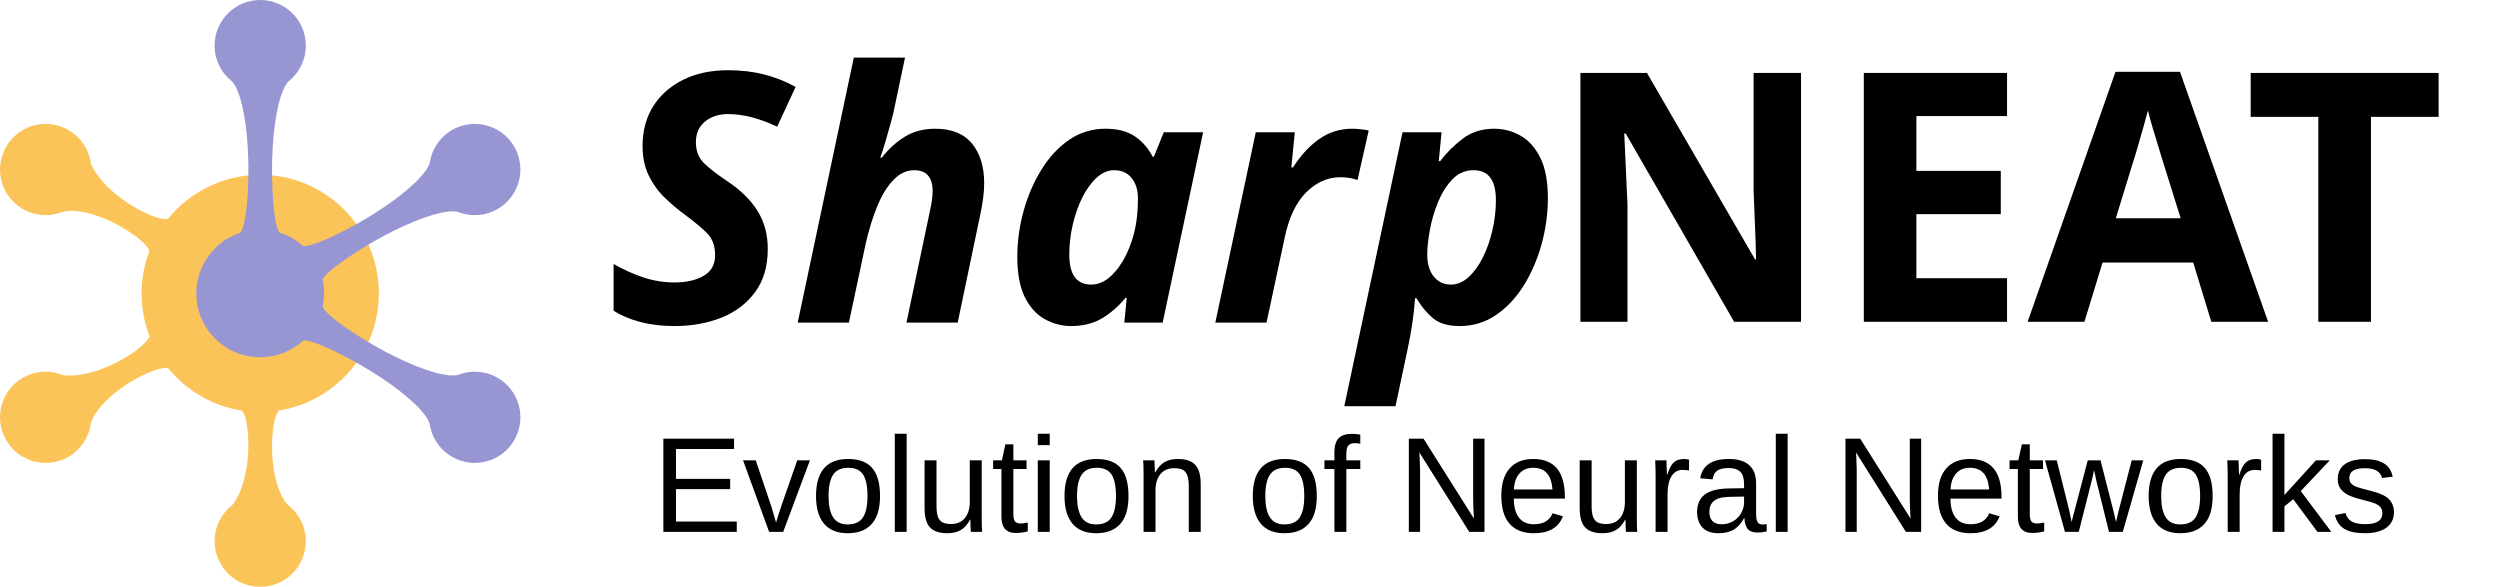
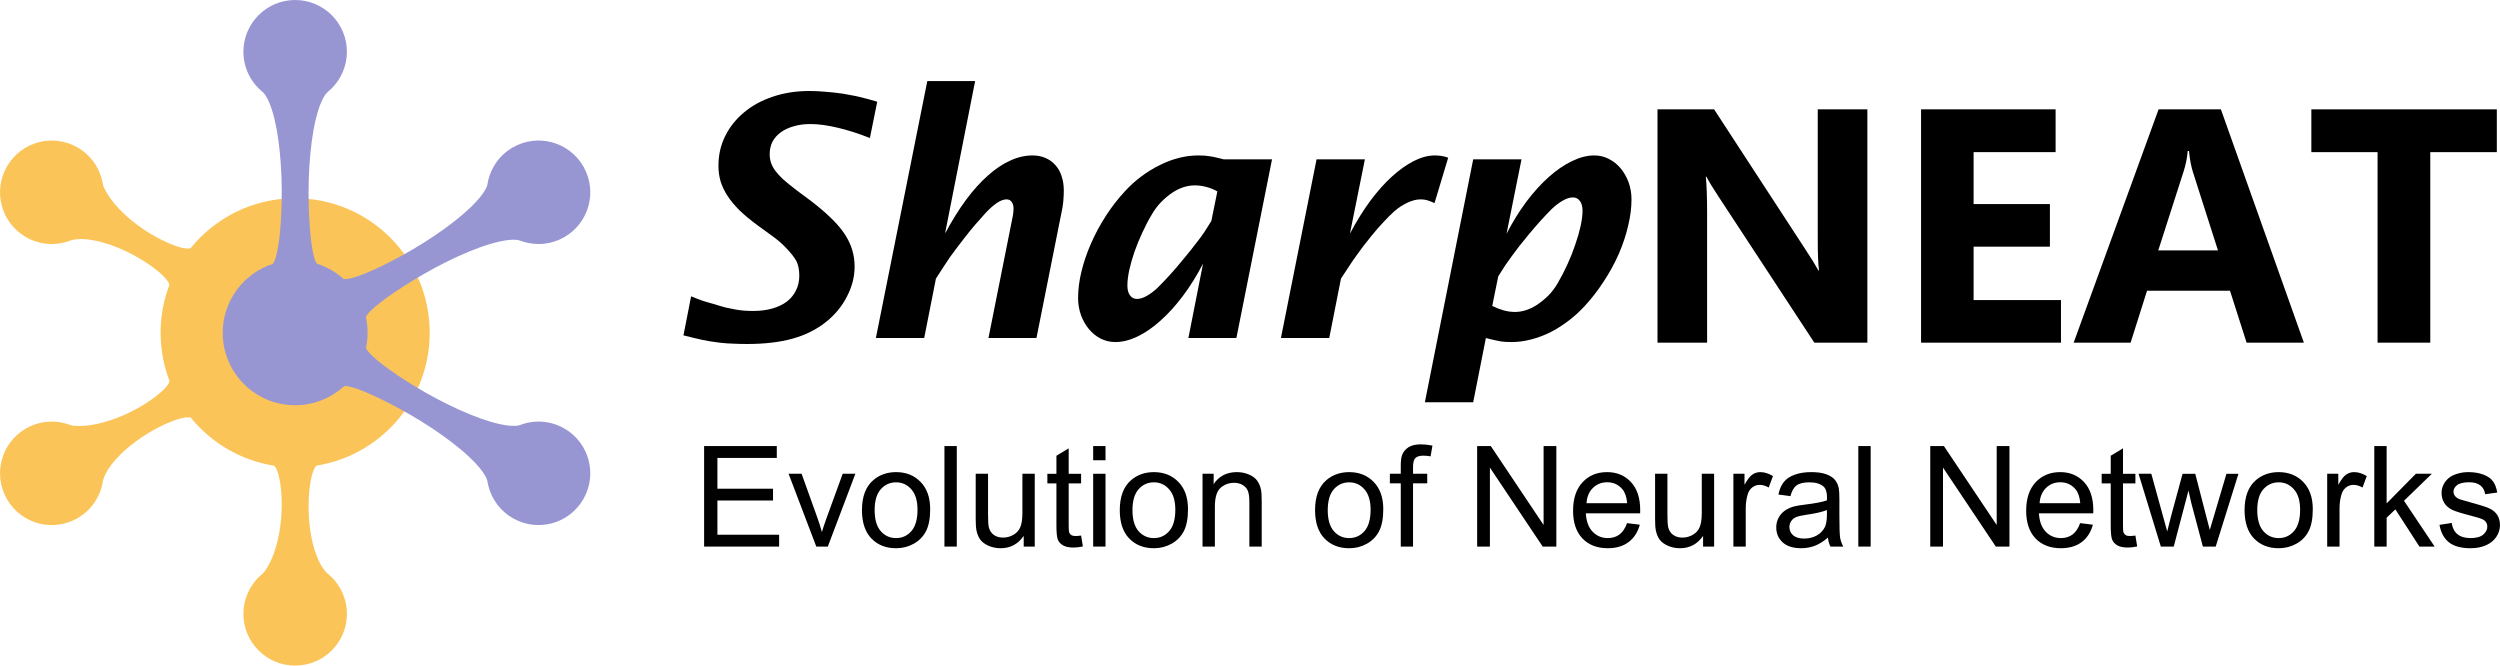
- <svg xmlns="http://www.w3.org/2000/svg" version="1.1" id="svg3461" viewBox="0 0 461.429 108.309" height="30.567mm" width="130.226mm">
-   <defs id="defs3463" />
-   <g transform="translate(-1.2122535e-6,-0.6197009)" id="layer1">
-     <g transform="matrix(0.6574445,0,0,0.6574445,-194.2893,-252.0209)" id="g3335">
-       <path d="m 368.571,433.344 c 9.196,0 17.523,3.728 23.55,9.755 6.026,6.026 9.754,14.352 9.754,23.55 0,8.321 -3.06,15.935 -8.119,21.779 -5.025,5.804 -12.023,9.854 -19.949,11.107 -1.01,1.127 -1.676,4.247 -1.866,8.074 -0.21,4.194 0.235,9.001 1.495,12.951 0.745,2.333 1.76,4.321 3.067,5.603 1.489,1.175 2.71,2.675 3.556,4.393 0.845,1.716 1.32,3.635 1.32,5.654 0,3.538 -1.434,6.74 -3.751,9.057 -2.319,2.319 -5.521,3.752 -9.057,3.752 -3.538,0 -6.74,-1.434 -9.057,-3.752 -2.319,-2.317 -3.752,-5.52 -3.752,-9.057 0,-1.748 0.361,-3.429 1.014,-4.974 0.674,-1.594 1.655,-3.021 2.87,-4.201 0.316,-0.309 0.554,-0.512 0.766,-0.695 0.24,-0.206 0.424,-0.364 0.704,-0.762 1.045,-1.482 1.874,-3.297 2.506,-5.276 1.366,-4.281 1.821,-9.287 1.555,-13.504 -0.229,-3.626 -0.871,-6.445 -1.798,-7.254 -4.109,-0.644 -7.97,-2.041 -11.439,-4.044 -3.53,-2.039 -6.653,-4.714 -9.219,-7.871 -1.476,-0.321 -4.524,0.665 -7.95,2.421 -3.716,1.905 -7.648,4.691 -10.448,7.77 -1.653,1.816 -2.871,3.688 -3.326,5.449 -0.275,1.88 -0.964,3.691 -2.03,5.285 -1.058,1.584 -2.481,2.951 -4.232,3.962 l -0.01,0.005 c -3.064,1.765 -6.549,2.125 -9.708,1.279 -3.165,-0.849 -6.006,-2.904 -7.774,-5.965 -0.031,-0.054 -0.059,-0.107 -0.086,-0.161 -1.694,-3.027 -2.031,-6.45 -1.198,-9.557 0.848,-3.164 2.903,-6.005 5.966,-7.772 1.537,-0.887 3.176,-1.421 4.822,-1.626 1.702,-0.212 3.424,-0.072 5.061,0.39 0.383,0.109 0.698,0.219 0.981,0.318 0.311,0.11 0.55,0.194 1.023,0.236 1.736,0.158 3.673,-0.022 5.678,-0.449 4.418,-0.938 9.015,-3.045 12.554,-5.389 3.051,-2.019 5.194,-3.996 5.445,-5.214 -0.702,-1.821 -1.248,-3.714 -1.622,-5.66 -0.395,-2.056 -0.601,-4.162 -0.601,-6.3 0,-2.14 0.206,-4.247 0.601,-6.304 0.37,-1.929 0.91,-3.804 1.602,-5.61 -0.474,-1.448 -2.877,-3.604 -6.135,-5.697 -3.555,-2.286 -7.973,-4.303 -12.034,-5.159 -2.346,-0.496 -4.523,-0.598 -6.243,-0.116 -1.764,0.701 -3.669,1.009 -5.57,0.882 -1.894,-0.124 -3.792,-0.675 -5.553,-1.691 l -0.007,-0.005 -0.002,0.005 c -3.062,-1.769 -5.118,-4.61 -5.966,-7.774 -0.846,-3.159 -0.485,-6.644 1.284,-9.707 1.772,-3.07 4.613,-5.129 7.774,-5.976 3.158,-0.845 6.644,-0.484 9.707,1.284 l 0.008,0.005 0.003,-0.005 c 1.529,0.884 2.806,2.034 3.808,3.357 1.04,1.376 1.784,2.942 2.202,4.594 0.095,0.374 0.158,0.705 0.213,1.002 0.06,0.314 0.104,0.554 0.311,0.998 0.753,1.629 1.913,3.254 3.323,4.803 3.031,3.333 7.132,6.229 10.902,8.099 3.269,1.621 6.042,2.474 7.202,2.066 3.067,-3.785 6.944,-6.884 11.364,-9.027 4.394,-2.132 9.318,-3.328 14.512,-3.328" style="fill:#fbc459;fill-opacity:1;fill-rule:nonzero;stroke:none" id="path3005" />
-       <path d="m 373.998,449.557 c 1.236,0.393 2.421,0.919 3.535,1.564 1.096,0.634 2.119,1.38 3.053,2.224 2.051,0.245 7.916,-2.234 14.409,-5.812 6.996,-3.856 14.399,-8.964 18.485,-13.457 1.409,-1.546 2.364,-2.938 2.667,-4.051 0.275,-1.879 0.965,-3.688 2.029,-5.28 1.059,-1.583 2.482,-2.951 4.234,-3.962 l 0.009,-0.005 c 3.065,-1.765 6.55,-2.125 9.707,-1.279 3.165,0.849 6.006,2.904 7.774,5.966 0.031,0.052 0.06,0.106 0.086,0.161 1.695,3.027 2.031,6.45 1.199,9.556 -0.849,3.164 -2.904,6.005 -5.966,7.774 -1.536,0.886 -3.175,1.42 -4.821,1.626 -1.702,0.211 -3.425,0.072 -5.062,-0.391 -0.383,-0.107 -0.698,-0.219 -0.98,-0.318 -0.311,-0.11 -0.55,-0.194 -1.024,-0.236 -1.08,-0.098 -2.479,0.058 -4.1,0.411 -6.094,1.327 -14.488,5.351 -21.429,9.6 -6.302,3.86 -11.265,7.59 -11.717,9.148 0.128,0.576 0.226,1.169 0.296,1.772 0.083,0.701 0.124,1.396 0.124,2.083 0,0.684 -0.041,1.379 -0.124,2.08 -0.065,0.571 -0.159,1.131 -0.275,1.677 0.821,1.901 5.893,5.734 12.227,9.561 6.84,4.133 14.965,7.989 20.898,9.283 2.055,0.448 3.743,0.58 4.86,0.28 1.761,-0.699 3.665,-1.005 5.564,-0.88 1.895,0.124 3.794,0.675 5.554,1.692 l 0.008,0.004 0.002,-0.004 c 3.062,1.768 5.117,4.609 5.966,7.772 0.845,3.159 0.485,6.645 -1.285,9.707 -1.772,3.07 -4.612,5.13 -7.774,5.976 -3.158,0.846 -6.643,0.485 -9.707,-1.284 l -0.006,-0.005 -0.002,0.005 c -1.53,-0.882 -2.808,-2.034 -3.809,-3.357 -1.04,-1.375 -1.785,-2.942 -2.203,-4.593 -0.094,-0.374 -0.158,-0.706 -0.212,-1.002 -0.059,-0.314 -0.104,-0.554 -0.31,-0.999 -0.461,-0.996 -1.29,-2.127 -2.396,-3.342 -4.201,-4.617 -11.883,-9.876 -19.03,-13.761 -6.518,-3.542 -12.249,-5.976 -13.803,-5.564 -1.577,1.44 -3.424,2.604 -5.46,3.413 -2.064,0.821 -4.298,1.272 -6.615,1.272 -4.952,0 -9.436,-2.007 -12.681,-5.254 -3.245,-3.245 -5.253,-7.728 -5.253,-12.679 0,-4.001 1.317,-7.701 3.544,-10.691 2.205,-2.961 5.296,-5.218 8.879,-6.374 1.24,-1.67 2.025,-7.978 2.171,-15.373 0.159,-7.992 -0.564,-16.961 -2.411,-22.749 -0.634,-1.986 -1.364,-3.507 -2.186,-4.332 -1.488,-1.175 -2.706,-2.674 -3.553,-4.39 -0.845,-1.714 -1.32,-3.635 -1.32,-5.654 0,-3.538 1.434,-6.739 3.752,-9.057 2.317,-2.317 5.52,-3.752 9.057,-3.752 3.536,0 6.739,1.435 9.057,3.752 2.317,2.319 3.751,5.52 3.751,9.057 0,1.748 -0.36,3.429 -1.012,4.974 -0.674,1.595 -1.656,3.021 -2.87,4.202 -0.318,0.307 -0.555,0.511 -0.766,0.694 -0.241,0.207 -0.424,0.364 -0.705,0.762 -0.644,0.912 -1.211,2.195 -1.705,3.744 -1.895,5.939 -2.606,15.226 -2.397,23.371 0.191,7.4 0.945,13.569 2.074,14.723" style="fill:#9796d3;fill-opacity:1;fill-rule:nonzero;stroke:none" id="path3007" />
+ <svg xmlns="http://www.w3.org/2000/svg" width="116.823mm" height="31.103mm" viewBox="0 0 413.939 110.209" id="svg2" version="1.1">
+   <defs id="defs4">
+     <clipPath clipPathUnits="userSpaceOnUse" id="clipPath3063">
+       <path d="M 0,7031.89 0,0 l 4806.26,0 0,7031.89 -4806.26,0 z" id="path3065" />
+     </clipPath>
+     <clipPath clipPathUnits="userSpaceOnUse" id="clipPath3051">
+       <path d="m 3563.78,4328.08 0,179.92 629.95,0 0,-179.92 -629.95,0 z" id="path3053" />
+     </clipPath>
+     <clipPath clipPathUnits="userSpaceOnUse" id="clipPath3001">
+       <path d="M 0,7031.89 0,0 l 4806.26,0 0,7031.89 -4806.26,0 z" id="path3003" />
+     </clipPath>
+   </defs>
+   <g id="layer1" transform="translate(-8.162295e-5,-50.23517)">
+     <flowRoot xml:space="preserve" id="flowRoot3372" style="font-style:normal;font-weight:normal;font-size:72px;line-height:125%;font-family:Sans;letter-spacing:0px;word-spacing:0px;fill:#000000;fill-opacity:1;stroke:none;stroke-width:1px;stroke-linecap:butt;stroke-linejoin:miter;stroke-opacity:1">
+       <flowRegion id="flowRegion3374">
+         <rect id="rect3376" width="527.948" height="141.769" x="186.568" y="25.955" />
+       </flowRegion>
+       <flowPara id="flowPara3378" />
+     </flowRoot>
+     <text xml:space="preserve" style="font-style:normal;font-weight:normal;font-size:72px;line-height:125%;font-family:Sans;letter-spacing:0px;word-spacing:0px;fill:#000000;fill-opacity:1;stroke:none;stroke-width:1px;stroke-linecap:butt;stroke-linejoin:miter;stroke-opacity:1" x="429.844" y="131.431" id="text3388">
+       <tspan id="tspan3390" x="429.844" y="131.431" />
+     </text>
+     <flowRoot xml:space="preserve" id="flowRoot3392" style="font-style:normal;font-weight:normal;font-size:72px;line-height:125%;font-family:Sans;letter-spacing:0px;word-spacing:0px;fill:#000000;fill-opacity:1;stroke:none;stroke-width:1px;stroke-linecap:butt;stroke-linejoin:miter;stroke-opacity:1">
+       <flowRegion id="flowRegion3394">
+         <rect id="rect3396" width="324.752" height="95.05" x="285.149" y="135.531" />
+       </flowRegion>
+       <flowPara id="flowPara3398" />
+     </flowRoot>
+     <flowRoot xml:space="preserve" id="flowRoot3419" style="font-style:normal;font-variant:normal;font-weight:bold;font-stretch:normal;font-size:72px;line-height:100%;font-family:'Lucida Schoolbook Italic';-inkscape-font-specification:'Lucida Schoolbook Italic, Bold';text-align:start;letter-spacing:0px;word-spacing:0px;writing-mode:lr-tb;text-anchor:start;fill:#000000;fill-opacity:1;stroke:none;stroke-width:1px;stroke-linecap:butt;stroke-linejoin:miter;stroke-opacity:1">
+       <flowRegion id="flowRegion3421">
+         <rect id="rect3423" width="474.359" height="146.154" x="165.385" y="222.875" style="font-style:normal;font-variant:normal;font-weight:bold;font-stretch:normal;font-size:72px;line-height:100%;font-family:'Lucida Schoolbook Italic';-inkscape-font-specification:'Lucida Schoolbook Italic, Bold';text-align:start;writing-mode:lr-tb;text-anchor:start" />
+       </flowRegion>
+       <flowPara id="flowPara3427" />
+     </flowRoot>
+     <g id="g3522" transform="matrix(0.70466,0,0,0.70466,-18.28156,47.0996)">
+       <g transform="matrix(0.7780577,0,0,0.7780577,36.48416,-69.13398)" id="g3447" />
+       <g id="g3491" transform="matrix(1.11806,0,0,1.11806,-3.062921,-13.14282)">
+         <g transform="matrix(0.8491167,0,0,0.8491167,-60.82272,-77.35226)" id="layer1-3">
+           <g id="g2999" clip-path="url(#clipPath3001)" transform="matrix(0.125,0,0,-0.125,30.24496,988.6145)">
+             <g id="g3534">
+               <path id="path3005" style="fill:#fbc459;fill-opacity:1;fill-rule:nonzero;stroke:none" d="m 1159.91,6639.35 c 73.57,0 140.18,-29.82 188.4,-78.04 48.21,-48.21 78.03,-114.82 78.03,-188.4 0,-66.57 -24.48,-127.48 -64.95,-174.23 -40.2,-46.43 -96.18,-78.83 -159.59,-88.86 -8.08,-9.02 -13.41,-33.98 -14.93,-64.59 -1.68,-33.55 1.88,-72.01 11.96,-103.61 5.96,-18.66 14.08,-34.57 24.54,-44.82 11.91,-9.4 21.68,-21.4 28.45,-35.14 6.76,-13.73 10.56,-29.08 10.56,-45.23 0,-28.3 -11.47,-53.92 -30.01,-72.46 -18.55,-18.55 -44.17,-30.02 -72.46,-30.02 -28.3,0 -53.92,11.47 -72.46,30.02 -18.55,18.54 -30.02,44.16 -30.02,72.46 0,13.98 2.89,27.43 8.11,39.79 5.39,12.75 13.24,24.17 22.96,33.61 2.53,2.47 4.43,4.1 6.13,5.56 1.92,1.65 3.39,2.91 5.63,6.1 8.36,11.86 14.99,26.38 20.05,42.21 10.93,34.25 14.57,74.3 12.44,108.03 -1.83,29.01 -6.97,51.56 -14.38,58.03 -32.87,5.15 -63.76,16.33 -91.51,32.35 -28.239,16.31 -53.227,37.71 -73.751,62.97 -11.808,2.57 -36.195,-5.32 -63.601,-19.37 -29.727,-15.24 -61.184,-37.53 -83.586,-62.16 -13.227,-14.53 -22.969,-29.5 -26.609,-43.59 -2.2,-15.04 -7.715,-29.53 -16.243,-42.28 -8.461,-12.67 -19.851,-23.61 -33.859,-31.7 l -0.078,-0.04 c -24.516,-14.12 -52.395,-17 -77.664,-10.23 -25.317,6.79 -48.047,23.23 -62.188,47.72 -0.25,0.43 -0.476,0.86 -0.687,1.29 -13.555,24.22 -16.246,51.6 -9.586,76.46 6.785,25.31 23.226,48.04 47.726,62.18 12.293,7.1 25.407,11.37 38.575,13.01 13.613,1.7 27.39,0.58 40.492,-3.12 3.066,-0.87 5.582,-1.75 7.844,-2.54 2.488,-0.88 4.398,-1.55 8.187,-1.89 13.887,-1.26 29.383,0.18 45.426,3.59 35.344,7.5 72.117,24.36 100.433,43.11 24.411,16.15 41.551,31.97 43.559,41.71 -5.613,14.57 -9.984,29.71 -12.973,45.28 -3.156,16.45 -4.804,33.3 -4.804,50.4 0,17.12 1.648,33.98 4.804,50.43 2.961,15.43 7.282,30.43 12.817,44.88 -3.789,11.58 -23.02,28.83 -49.082,45.58 -28.442,18.29 -63.782,34.42 -96.274,41.27 -18.769,3.97 -36.183,4.78 -49.941,0.93 -14.113,-5.61 -29.352,-8.07 -44.559,-7.06 -15.152,0.99 -30.34,5.4 -44.425,13.53 l -0.059,0.04 -0.02,-0.04 c -24.5,14.15 -40.941,36.88 -47.726,62.19 -6.766,25.27 -3.879,53.15 10.273,77.66 14.18,24.56 36.907,41.03 62.188,47.81 25.265,6.76 53.148,3.87 77.656,-10.27 l 0.063,-0.04 0.023,0.04 c 12.23,-7.07 22.449,-16.27 30.461,-26.86 8.324,-11.01 14.273,-23.54 17.617,-36.75 0.758,-2.99 1.262,-5.64 1.703,-8.02 0.477,-2.51 0.836,-4.43 2.485,-7.98 6.023,-13.03 15.304,-26.03 26.582,-38.42 24.246,-26.66 57.058,-49.83 87.218,-64.79 26.149,-12.97 48.332,-19.79 57.618,-16.53 24.539,30.28 55.555,55.07 90.915,72.22 35.15,17.06 74.54,26.62 116.1,26.62" />
+               <path id="path3007" style="fill:#9796d3;fill-opacity:1;fill-rule:nonzero;stroke:none" d="m 1203.32,6509.65 c 9.89,-3.14 19.37,-7.35 28.28,-12.51 8.77,-5.07 16.95,-11.04 24.42,-17.79 16.41,-1.96 63.33,17.87 115.27,46.5 55.97,30.85 115.19,71.71 147.88,107.66 11.27,12.37 18.91,23.5 21.34,32.41 2.2,15.03 7.72,29.5 16.23,42.24 8.47,12.66 19.86,23.61 33.87,31.7 l 0.07,0.04 c 24.52,14.12 52.4,17 77.66,10.23 25.32,-6.79 48.05,-23.23 62.19,-47.73 0.25,-0.42 0.48,-0.85 0.69,-1.29 13.56,-24.22 16.25,-51.6 9.59,-76.45 -6.79,-25.31 -23.23,-48.04 -47.73,-62.19 -12.29,-7.09 -25.4,-11.36 -38.57,-13.01 -13.62,-1.69 -27.4,-0.58 -40.5,3.13 -3.06,0.86 -5.58,1.75 -7.84,2.54 -2.49,0.88 -4.4,1.55 -8.19,1.89 -8.64,0.78 -19.83,-0.46 -32.8,-3.29 -48.75,-10.62 -115.9,-42.81 -171.43,-76.8 -50.42,-30.88 -90.12,-60.72 -93.74,-73.18 1.02,-4.61 1.81,-9.35 2.37,-14.18 0.66,-5.61 0.99,-11.17 0.99,-16.66 0,-5.47 -0.33,-11.03 -0.99,-16.64 -0.52,-4.57 -1.27,-9.05 -2.2,-13.42 6.57,-15.21 47.14,-45.87 97.82,-76.49 54.72,-33.06 119.72,-63.91 167.18,-74.26 16.44,-3.58 29.94,-4.64 38.88,-2.24 14.09,5.59 29.32,8.04 44.51,7.04 15.16,-0.99 30.35,-5.4 44.43,-13.54 l 0.06,-0.03 0.02,0.03 c 24.5,-14.14 40.94,-36.87 47.73,-62.18 6.76,-25.27 3.88,-53.16 -10.28,-77.66 -14.18,-24.56 -36.9,-41.04 -62.19,-47.81 -25.26,-6.77 -53.14,-3.88 -77.66,10.27 l -0.05,0.04 -0.02,-0.04 c -12.24,7.06 -22.46,16.27 -30.47,26.86 -8.32,11 -14.28,23.54 -17.62,36.74 -0.75,2.99 -1.26,5.65 -1.7,8.02 -0.47,2.51 -0.83,4.43 -2.48,7.99 -3.69,7.97 -10.32,17.02 -19.17,26.74 -33.61,36.94 -95.06,79.01 -152.24,110.09 -52.14,28.34 -97.99,47.81 -110.42,44.51 -12.62,-11.52 -27.39,-20.83 -43.68,-27.3 -16.51,-6.57 -34.38,-10.18 -52.92,-10.18 -39.62,0 -75.49,16.06 -101.45,42.03 -25.96,25.96 -42.02,61.82 -42.02,101.43 0,32.01 10.54,61.61 28.35,85.53 17.64,23.69 42.37,41.74 71.03,50.99 9.92,13.36 16.2,63.82 17.37,122.98 1.27,63.94 -4.51,135.69 -19.29,181.99 -5.07,15.89 -10.91,28.06 -17.49,34.66 -11.9,9.4 -21.65,21.39 -28.42,35.12 -6.76,13.71 -10.56,29.08 -10.56,45.23 0,28.3 11.47,53.91 30.02,72.46 18.54,18.54 44.16,30.02 72.46,30.02 28.29,0 53.91,-11.48 72.46,-30.02 18.54,-18.55 30.01,-44.16 30.01,-72.46 0,-13.98 -2.88,-27.43 -8.1,-39.79 -5.39,-12.76 -13.25,-24.17 -22.96,-33.62 -2.54,-2.46 -4.44,-4.09 -6.13,-5.55 -1.93,-1.66 -3.39,-2.91 -5.64,-6.1 -5.15,-7.3 -9.69,-17.56 -13.64,-29.95 -15.16,-47.51 -20.85,-121.81 -19.18,-186.97 1.53,-59.2 7.56,-108.55 16.59,-117.78" />
+             </g>
+           </g>
+         </g>
+         <g id="text3429" style="font-style:normal;font-variant:normal;font-weight:bold;font-stretch:normal;font-size:90px;line-height:100%;font-family:'Lucida Schoolbook Italic';-inkscape-font-specification:'Lucida Schoolbook Italic, Bold';text-align:start;letter-spacing:-3.48px;word-spacing:0px;writing-mode:lr-tb;text-anchor:start;fill:#000000;fill-opacity:1;stroke:none;stroke-width:1px;stroke-linecap:butt;stroke-linejoin:miter;stroke-opacity:1" transform="matrix(0.7780577,0,0,0.7780577,36.48416,-69.13398)">
+           <path id="path3405" d="m 221.42,146.363 q -4.395,-1.758 -8.613,-2.769 -4.219,-1.011 -7.471,-1.011 -2.505,0 -4.526,0.615 -2.021,0.571 -3.472,1.626 -1.45,1.055 -2.241,2.549 -0.747,1.494 -0.747,3.34 0,1.187 0.352,2.285 0.352,1.099 1.187,2.241 0.835,1.099 2.197,2.373 1.406,1.23 3.472,2.812 l 3.955,2.944 q 3.164,2.417 5.405,4.614 2.241,2.153 3.647,4.263 1.406,2.109 2.065,4.307 0.659,2.153 0.659,4.57 0,2.021 -0.527,4.087 -0.527,2.021 -1.538,3.955 -0.967,1.934 -2.417,3.691 -1.406,1.714 -3.164,3.12 -3.867,3.12 -9.097,4.57 -5.186,1.45 -12.305,1.45 -1.846,0 -3.691,-0.088 -1.846,-0.044 -3.691,-0.264 -1.406,-0.176 -2.505,-0.352 -1.055,-0.176 -2.153,-0.396 -1.055,-0.22 -2.285,-0.527 -1.23,-0.264 -2.856,-0.703 l 2.065,-10.547 q 1.011,0.396 1.758,0.703 0.747,0.308 1.45,0.527 0.703,0.22 1.45,0.439 0.747,0.22 1.714,0.483 1.626,0.527 2.988,0.879 1.362,0.308 2.593,0.527 1.23,0.22 2.373,0.308 1.187,0.088 2.417,0.088 2.9,0 5.186,-0.659 2.329,-0.659 3.955,-1.89 1.626,-1.274 2.461,-3.032 0.879,-1.758 0.879,-3.955 0,-2.373 -0.791,-3.955 -0.835,-1.494 -2.637,-3.384 -1.758,-1.89 -4.131,-3.56 l -3.691,-2.681 q -2.856,-2.109 -4.878,-4.043 -1.978,-1.978 -3.252,-3.911 -1.274,-1.978 -1.89,-3.955 -0.571,-2.021 -0.571,-4.219 0,-4.351 1.846,-8.042 1.846,-3.691 5.098,-6.372 3.252,-2.725 7.734,-4.219 4.526,-1.538 9.888,-1.538 2.153,0 4.482,0.22 2.329,0.176 4.702,0.527 1.362,0.22 2.373,0.439 1.055,0.176 2.065,0.439 1.011,0.22 2.109,0.527 1.099,0.308 2.593,0.747 l -1.978,9.8 z" />
+           <path id="path3407" d="m 236.089,200.371 -13.052,0 13.887,-69.39 12.92,0 -8.086,40.957 0.088,0 q 2.681,-5.01 5.537,-8.877 2.9,-3.911 5.889,-6.548 2.988,-2.681 6.021,-4.043 3.032,-1.406 6.064,-1.406 1.89,0 3.428,0.659 1.582,0.659 2.681,1.89 1.143,1.23 1.714,2.988 0.615,1.758 0.615,3.911 0,1.362 -0.132,2.9 -0.132,1.538 -0.483,3.032 l -6.768,33.926 -12.964,0 6.592,-33.047 q 0.088,-0.527 0.132,-0.967 0.044,-0.483 0.044,-0.923 0,-1.187 -0.527,-1.846 -0.483,-0.659 -1.362,-0.659 -1.143,0 -2.593,0.967 -1.45,0.967 -3.076,2.725 -1.362,1.494 -2.769,3.12 -1.362,1.582 -2.725,3.34 -1.362,1.714 -2.329,3.032 -0.967,1.274 -1.846,2.505 -0.835,1.23 -1.714,2.593 -0.879,1.318 -2.021,3.12 l -3.164,16.04 z" />
+           <path id="path3409" d="m 311.403,180.288 q -2.505,4.834 -5.449,8.745 -2.944,3.911 -6.064,6.68 -3.076,2.769 -6.196,4.263 -3.12,1.494 -5.977,1.494 -2.109,0 -3.955,-0.923 -1.802,-0.923 -3.164,-2.549 -1.362,-1.626 -2.153,-3.779 -0.791,-2.197 -0.791,-4.658 0,-3.428 0.923,-7.207 0.923,-3.779 2.593,-7.559 1.67,-3.823 3.999,-7.427 2.329,-3.604 5.186,-6.68 2.065,-2.241 4.438,-3.999 2.417,-1.802 4.966,-3.032 2.549,-1.274 5.142,-1.934 2.637,-0.659 5.142,-0.659 0.879,0 1.582,0.044 0.747,0.044 1.538,0.176 0.791,0.088 1.67,0.308 0.923,0.22 2.153,0.527 l 13.052,0 -9.624,48.252 -12.964,0 3.955,-20.083 z m 3.867,-19.512 q -1.494,-0.835 -3.076,-1.23 -1.538,-0.396 -3.032,-0.396 -2.988,0 -5.933,1.89 -1.714,1.143 -3.164,2.637 -1.406,1.45 -2.417,3.208 -1.406,2.329 -2.637,5.01 -1.23,2.637 -2.153,5.273 -0.879,2.593 -1.406,4.966 -0.483,2.373 -0.483,4.087 0,1.67 0.703,2.637 0.703,0.967 1.89,0.967 1.143,0 2.593,-0.791 1.494,-0.835 2.988,-2.241 1.494,-1.494 3.032,-3.164 1.582,-1.714 3.208,-3.691 1.582,-1.89 2.637,-3.208 1.099,-1.362 1.978,-2.549 0.923,-1.187 1.758,-2.417 0.835,-1.274 1.89,-2.988 l 1.626,-7.998 z" />
+           <path id="path3411" d="m 351.078,172.202 q 2.549,-4.834 5.405,-8.745 2.9,-3.911 5.889,-6.636 3.032,-2.769 5.977,-4.263 2.988,-1.494 5.669,-1.494 0.879,0 1.758,0.132 0.923,0.132 1.846,0.483 l -3.691,12.261 q -1.23,-0.571 -2.021,-0.791 -0.791,-0.22 -1.758,-0.22 -1.626,0 -3.604,0.923 -1.934,0.923 -3.516,2.329 -1.406,1.274 -2.9,2.9 -1.494,1.582 -3.12,3.56 -1.318,1.626 -2.329,2.944 -1.011,1.318 -1.934,2.637 -0.923,1.274 -1.89,2.769 -0.967,1.45 -2.197,3.34 l -3.164,16.04 -13.052,0 9.624,-48.252 13.052,0 -4.043,20.083 z" />
+           <path id="path3413" d="m 393.389,172.202 q 2.461,-4.746 5.361,-8.657 2.944,-3.911 6.064,-6.68 3.12,-2.769 6.24,-4.263 3.164,-1.538 6.021,-1.538 2.109,0 3.911,0.923 1.846,0.923 3.208,2.549 1.362,1.626 2.153,3.779 0.791,2.153 0.791,4.614 0,3.428 -0.923,7.207 -0.879,3.779 -2.549,7.603 -1.67,3.779 -4.043,7.383 -2.329,3.604 -5.186,6.68 -2.065,2.241 -4.482,4.043 -2.373,1.802 -4.922,3.076 -2.549,1.23 -5.186,1.89 -2.593,0.659 -5.098,0.659 -0.879,0 -1.626,-0.044 -0.747,-0.044 -1.538,-0.176 -0.747,-0.132 -1.67,-0.352 -0.879,-0.176 -2.109,-0.527 l -3.428,17.358 -13.052,0 13.052,-65.61 13.052,0 -4.043,20.083 z m -3.867,19.512 q 1.494,0.747 3.032,1.187 1.582,0.439 3.076,0.439 2.988,0 5.933,-1.89 1.714,-1.143 3.164,-2.593 1.45,-1.494 2.505,-3.34 1.362,-2.329 2.593,-5.01 1.23,-2.681 2.109,-5.317 0.923,-2.637 1.45,-5.01 0.527,-2.417 0.527,-4.175 0,-1.714 -0.703,-2.637 -0.703,-0.967 -1.89,-0.967 -1.23,0 -2.681,0.835 -1.45,0.791 -3.032,2.285 -2.988,2.988 -6.196,6.855 -1.538,1.89 -2.637,3.252 -1.055,1.362 -1.934,2.593 -0.879,1.187 -1.758,2.461 -0.835,1.274 -1.934,3.032 l -1.626,7.998 z" />
+         </g>
+         <g id="flowRoot3439" style="font-style:normal;font-variant:normal;font-weight:bold;font-stretch:normal;font-size:90px;line-height:125%;font-family:'Segoe UI';-inkscape-font-specification:'Segoe UI, Bold';text-align:start;letter-spacing:0px;word-spacing:0px;writing-mode:lr-tb;text-anchor:start;fill:#000000;fill-opacity:1;stroke:none;stroke-width:1px;stroke-linecap:butt;stroke-linejoin:miter;stroke-opacity:1" transform="matrix(0.7780577,0,0,0.7780577,186.8631,-203.643)">
+           <path id="path3416" d="m 297.574,374.512 -14.326,0 -25.972,-39.595 q -2.285,-3.472 -3.164,-5.229 l -0.176,0 q 0.352,3.34 0.352,10.195 l 0,34.629 -13.403,0 0,-63.018 15.293,0 25.005,38.364 q 1.714,2.593 3.164,5.142 l 0.176,0 q -0.352,-2.197 -0.352,-8.657 l 0,-34.849 13.403,0 0,63.018 z" />
+           <path id="path3418" d="m 349.869,374.512 -37.793,0 0,-63.018 36.343,0 0,11.558 -22.148,0 0,14.019 20.61,0 0,11.514 -20.61,0 0,14.414 23.599,0 0,11.514 z" />
+           <path id="path3420" d="m 415.479,374.512 -15.469,0 -4.482,-14.019 -22.412,0 -4.438,14.019 -15.381,0 22.939,-63.018 16.831,0 22.412,63.018 z m -23.203,-24.917 -6.768,-21.182 q -0.747,-2.373 -1.055,-5.669 l -0.352,0 q -0.22,2.769 -1.099,5.493 l -6.855,21.357 16.128,0 z" />
+           <path id="path3422" d="m 467.599,323.052 -17.974,0 0,51.46 -14.238,0 0,-51.46 -17.886,0 0,-11.558 50.098,0 0,11.558 z" />
+         </g>
+         <g id="text3365" style="font-style:normal;font-variant:normal;font-weight:normal;font-stretch:normal;font-size:29.513px;line-height:125%;font-family:Arial;-inkscape-font-specification:'Arial, Normal';text-align:start;letter-spacing:0px;word-spacing:0px;writing-mode:lr-tb;text-anchor:start;fill:#000000;fill-opacity:1;stroke:none;stroke-width:1px;stroke-linecap:butt;stroke-linejoin:miter;stroke-opacity:1">
+           <path id="path3425" d="m 173.919,130.607 0,-21.126 15.275,0 0,2.493 -12.48,0 0,6.47 11.687,0 0,2.479 -11.687,0 0,7.191 12.97,0 0,2.493 -15.765,0 z" />
+           <path id="path3427" d="m 197.494,130.607 -5.822,-15.304 2.738,0 3.286,9.165 q 0.533,1.484 0.98,3.084 0.346,-1.21 0.966,-2.911 l 3.401,-9.338 2.666,0 -5.793,15.304 -2.421,0 z" />
+           <path id="path3429" d="m 207.092,122.955 q 0,-4.251 2.363,-6.297 1.974,-1.7 4.813,-1.7 3.156,0 5.159,2.075 2.003,2.061 2.003,5.707 0,2.954 -0.893,4.655 -0.879,1.686 -2.579,2.623 -1.686,0.937 -3.689,0.937 -3.214,0 -5.202,-2.061 -1.974,-2.061 -1.974,-5.937 z m 2.666,0 q 0,2.94 1.283,4.41 1.283,1.455 3.228,1.455 1.931,0 3.214,-1.47 1.283,-1.47 1.283,-4.482 0,-2.839 -1.297,-4.294 -1.283,-1.47 -3.199,-1.47 -1.945,0 -3.228,1.455 -1.283,1.455 -1.283,4.395 z" />
+           <path id="path3431" d="m 224.428,130.607 0,-21.126 2.594,0 0,21.126 -2.594,0 z" />
+           <path id="path3433" d="m 241.086,130.607 0,-2.248 q -1.787,2.594 -4.856,2.594 -1.355,0 -2.536,-0.519 -1.167,-0.519 -1.744,-1.297 -0.562,-0.793 -0.793,-1.931 -0.159,-0.764 -0.159,-2.421 l 0,-9.482 2.594,0 0,8.488 q 0,2.032 0.159,2.738 0.245,1.023 1.038,1.614 0.793,0.576 1.96,0.576 1.167,0 2.19,-0.591 1.023,-0.605 1.441,-1.628 0.432,-1.038 0.432,-2.997 l 0,-8.2 2.594,0 0,15.304 -2.32,0 z" />
+           <path id="path3435" d="m 253.148,128.287 0.375,2.291 q -1.095,0.231 -1.96,0.231 -1.412,0 -2.19,-0.447 -0.778,-0.447 -1.095,-1.167 -0.317,-0.735 -0.317,-3.069 l 0,-8.805 -1.902,0 0,-2.017 1.902,0 0,-3.79 2.579,-1.556 0,5.346 2.608,0 0,2.017 -2.608,0 0,8.949 q 0,1.11 0.13,1.427 0.144,0.317 0.447,0.504 0.317,0.187 0.893,0.187 0.432,0 1.138,-0.101 z" />
+           <path id="path3437" d="m 255.684,112.464 0,-2.983 2.594,0 0,2.983 -2.594,0 z m 0,18.143 0,-15.304 2.594,0 0,15.304 -2.594,0 z" />
+           <path id="path3439" d="m 261.276,122.955 q 0,-4.251 2.363,-6.297 1.974,-1.7 4.813,-1.7 3.156,0 5.159,2.075 2.003,2.061 2.003,5.707 0,2.954 -0.893,4.655 -0.879,1.686 -2.579,2.623 -1.686,0.937 -3.689,0.937 -3.214,0 -5.202,-2.061 -1.974,-2.061 -1.974,-5.937 z m 2.666,0 q 0,2.94 1.283,4.41 1.283,1.455 3.228,1.455 1.931,0 3.214,-1.47 1.283,-1.47 1.283,-4.482 0,-2.839 -1.297,-4.294 -1.283,-1.47 -3.199,-1.47 -1.945,0 -3.228,1.455 -1.283,1.455 -1.283,4.395 z" />
+           <path id="path3441" d="m 278.669,130.607 0,-15.304 2.335,0 0,2.176 q 1.686,-2.522 4.871,-2.522 1.383,0 2.536,0.504 1.167,0.49 1.744,1.297 0.576,0.807 0.807,1.917 0.144,0.721 0.144,2.522 l 0,9.41 -2.594,0 0,-9.309 q 0,-1.585 -0.303,-2.363 -0.303,-0.793 -1.081,-1.254 -0.764,-0.476 -1.801,-0.476 -1.657,0 -2.868,1.052 -1.196,1.052 -1.196,3.992 l 0,8.358 -2.594,0 z" />
+           <path id="path3443" d="m 302.317,122.955 q 0,-4.251 2.363,-6.297 1.974,-1.7 4.813,-1.7 3.156,0 5.159,2.075 2.003,2.061 2.003,5.707 0,2.954 -0.893,4.655 -0.879,1.686 -2.579,2.623 -1.686,0.937 -3.689,0.937 -3.214,0 -5.202,-2.061 -1.974,-2.061 -1.974,-5.937 z m 2.666,0 q 0,2.94 1.283,4.41 1.283,1.455 3.228,1.455 1.931,0 3.214,-1.47 1.283,-1.47 1.283,-4.482 0,-2.839 -1.297,-4.294 -1.283,-1.47 -3.199,-1.47 -1.945,0 -3.228,1.455 -1.283,1.455 -1.283,4.395 z" />
+           <path id="path3445" d="m 320.33,130.607 0,-13.287 -2.291,0 0,-2.017 2.291,0 0,-1.628 q 0,-1.542 0.274,-2.291 0.375,-1.009 1.311,-1.628 0.951,-0.634 2.652,-0.634 1.095,0 2.421,0.259 l -0.389,2.262 q -0.807,-0.144 -1.528,-0.144 -1.182,0 -1.672,0.504 -0.49,0.504 -0.49,1.888 l 0,1.412 2.983,0 0,2.017 -2.983,0 0,13.287 -2.579,0 z" />
+           <path id="path3447" d="m 336.384,130.607 0,-21.126 2.868,0 11.096,16.587 0,-16.587 2.68,0 0,21.126 -2.868,0 -11.096,-16.601 0,16.601 -2.68,0 z" />
+           <path id="path3449" d="m 367.885,125.678 2.68,0.331 q -0.634,2.349 -2.349,3.646 -1.715,1.297 -4.381,1.297 -3.358,0 -5.332,-2.061 -1.96,-2.075 -1.96,-5.807 0,-3.862 1.989,-5.995 1.989,-2.133 5.159,-2.133 3.069,0 5.015,2.09 1.945,2.09 1.945,5.88 0,0.231 -0.014,0.692 l -11.413,0 q 0.144,2.522 1.427,3.862 1.283,1.34 3.199,1.34 1.427,0 2.435,-0.749 1.009,-0.749 1.6,-2.392 z m -8.517,-4.193 8.545,0 q -0.173,-1.931 -0.98,-2.897 -1.239,-1.499 -3.214,-1.499 -1.787,0 -3.012,1.196 -1.21,1.196 -1.34,3.199 z" />
+           <path id="path3451" d="m 383.866,130.607 0,-2.248 q -1.787,2.594 -4.856,2.594 -1.355,0 -2.536,-0.519 -1.167,-0.519 -1.744,-1.297 -0.562,-0.793 -0.793,-1.931 -0.159,-0.764 -0.159,-2.421 l 0,-9.482 2.594,0 0,8.488 q 0,2.032 0.159,2.738 0.245,1.023 1.038,1.614 0.793,0.576 1.96,0.576 1.167,0 2.19,-0.591 1.023,-0.605 1.441,-1.628 0.432,-1.038 0.432,-2.997 l 0,-8.2 2.594,0 0,15.304 -2.32,0 z" />
+           <path id="path3453" d="m 390.236,130.607 0,-15.304 2.335,0 0,2.32 q 0.893,-1.628 1.643,-2.147 0.764,-0.519 1.672,-0.519 1.311,0 2.666,0.836 l -0.893,2.407 q -0.951,-0.562 -1.902,-0.562 -0.85,0 -1.528,0.519 -0.677,0.504 -0.966,1.412 -0.432,1.383 -0.432,3.026 l 0,8.012 -2.594,0 z" />
+           <path id="path3455" d="m 410.108,128.719 q -1.441,1.225 -2.781,1.729 -1.326,0.504 -2.853,0.504 -2.522,0 -3.876,-1.225 -1.355,-1.239 -1.355,-3.156 0,-1.124 0.504,-2.046 0.519,-0.937 1.34,-1.499 0.836,-0.562 1.873,-0.85 0.764,-0.202 2.306,-0.389 3.142,-0.375 4.626,-0.893 0.014,-0.533 0.014,-0.677 0,-1.585 -0.735,-2.234 -0.994,-0.879 -2.954,-0.879 -1.83,0 -2.709,0.648 -0.865,0.634 -1.283,2.262 l -2.536,-0.346 q 0.346,-1.628 1.138,-2.623 0.793,-1.009 2.291,-1.542 1.499,-0.548 3.473,-0.548 1.96,0 3.185,0.461 1.225,0.461 1.801,1.167 0.576,0.692 0.807,1.758 0.13,0.663 0.13,2.392 l 0,3.459 q 0,3.617 0.159,4.583 0.173,0.951 0.663,1.83 l -2.709,0 q -0.404,-0.807 -0.519,-1.888 z m -0.216,-5.793 q -1.412,0.576 -4.237,0.98 -1.6,0.231 -2.262,0.519 -0.663,0.288 -1.023,0.85 -0.36,0.548 -0.36,1.225 0,1.038 0.778,1.729 0.793,0.692 2.306,0.692 1.499,0 2.666,-0.648 1.167,-0.663 1.715,-1.801 0.418,-0.879 0.418,-2.594 l 0,-0.951 z" />
+           <path id="path3457" d="m 416.492,130.607 0,-21.126 2.594,0 0,21.126 -2.594,0 z" />
+           <path id="path3459" d="m 431.609,130.607 0,-21.126 2.868,0 11.096,16.587 0,-16.587 2.68,0 0,21.126 -2.868,0 -11.096,-16.601 0,16.601 -2.68,0 z" />
+           <path id="path3461" d="m 463.11,125.678 2.68,0.331 q -0.634,2.349 -2.349,3.646 -1.715,1.297 -4.381,1.297 -3.358,0 -5.332,-2.061 -1.96,-2.075 -1.96,-5.807 0,-3.862 1.989,-5.995 1.989,-2.133 5.159,-2.133 3.069,0 5.015,2.09 1.945,2.09 1.945,5.88 0,0.231 -0.014,0.692 l -11.413,0 q 0.144,2.522 1.427,3.862 1.283,1.34 3.199,1.34 1.427,0 2.435,-0.749 1.009,-0.749 1.6,-2.392 z m -8.517,-4.193 8.545,0 q -0.173,-1.931 -0.98,-2.897 -1.239,-1.499 -3.214,-1.499 -1.787,0 -3.012,1.196 -1.21,1.196 -1.34,3.199 z" />
+           <path id="path3463" d="m 474.725,128.287 0.375,2.291 q -1.095,0.231 -1.96,0.231 -1.412,0 -2.19,-0.447 -0.778,-0.447 -1.095,-1.167 -0.317,-0.735 -0.317,-3.069 l 0,-8.805 -1.902,0 0,-2.017 1.902,0 0,-3.79 2.579,-1.556 0,5.346 2.608,0 0,2.017 -2.608,0 0,8.949 q 0,1.11 0.13,1.427 0.144,0.317 0.447,0.504 0.317,0.187 0.893,0.187 0.432,0 1.138,-0.101 z" />
+           <path id="path3465" d="m 480.071,130.607 -4.683,-15.304 2.68,0 2.435,8.834 0.908,3.286 q 0.058,-0.245 0.793,-3.156 l 2.435,-8.963 2.666,0 2.291,8.877 0.764,2.925 0.879,-2.954 2.623,-8.848 2.522,0 -4.784,15.304 -2.695,0 -2.435,-9.165 -0.591,-2.608 -3.098,11.773 -2.709,0 z" />
+           <path id="path3467" d="m 497.667,122.955 q 0,-4.251 2.363,-6.297 1.974,-1.7 4.813,-1.7 3.156,0 5.159,2.075 2.003,2.061 2.003,5.707 0,2.954 -0.893,4.655 -0.879,1.686 -2.579,2.623 -1.686,0.937 -3.689,0.937 -3.214,0 -5.202,-2.061 -1.974,-2.061 -1.974,-5.937 z m 2.666,0 q 0,2.94 1.283,4.41 1.283,1.455 3.228,1.455 1.931,0 3.214,-1.47 1.283,-1.47 1.283,-4.482 0,-2.839 -1.297,-4.294 -1.283,-1.47 -3.199,-1.47 -1.945,0 -3.228,1.455 -1.283,1.455 -1.283,4.395 z" />
+           <path id="path3469" d="m 515.032,130.607 0,-15.304 2.335,0 0,2.32 q 0.893,-1.628 1.643,-2.147 0.764,-0.519 1.672,-0.519 1.311,0 2.666,0.836 l -0.893,2.407 q -0.951,-0.562 -1.902,-0.562 -0.85,0 -1.528,0.519 -0.677,0.504 -0.966,1.412 -0.432,1.383 -0.432,3.026 l 0,8.012 -2.594,0 z" />
+           <path id="path3471" d="m 524.932,130.607 0,-21.126 2.594,0 0,12.047 6.139,-6.225 3.358,0 -5.851,5.678 6.442,9.626 -3.199,0 -5.058,-7.825 -1.83,1.758 0,6.067 -2.594,0 z" />
+           <path id="path3473" d="m 538.636,126.039 2.565,-0.403 q 0.216,1.542 1.196,2.363 0.994,0.821 2.767,0.821 1.787,0 2.652,-0.721 0.865,-0.735 0.865,-1.715 0,-0.879 -0.764,-1.383 -0.533,-0.346 -2.652,-0.879 -2.853,-0.721 -3.963,-1.239 -1.095,-0.533 -1.672,-1.455 -0.562,-0.937 -0.562,-2.061 0,-1.023 0.461,-1.888 0.476,-0.879 1.283,-1.455 0.605,-0.447 1.643,-0.749 1.052,-0.317 2.248,-0.317 1.801,0 3.156,0.519 1.369,0.519 2.017,1.412 0.648,0.879 0.893,2.363 l -2.536,0.346 q -0.173,-1.182 -1.009,-1.845 -0.821,-0.663 -2.335,-0.663 -1.787,0 -2.551,0.591 -0.764,0.591 -0.764,1.383 0,0.504 0.317,0.908 0.317,0.418 0.994,0.692 0.389,0.144 2.291,0.663 2.752,0.735 3.833,1.21 1.095,0.461 1.715,1.355 0.62,0.893 0.62,2.219 0,1.297 -0.764,2.45 -0.749,1.138 -2.176,1.772 -1.427,0.62 -3.228,0.62 -2.983,0 -4.554,-1.239 -1.556,-1.239 -1.989,-3.675 z" />
+         </g>
+       </g>
    </g>
-     <g transform="translate(0,-3.000372)" id="g3371">
-       <text xml:space="preserve" style="font-style:italic;font-variant:normal;font-weight:bold;font-stretch:normal;font-size:64.341px;line-height:125%;font-family:'Segoe UI';-inkscape-font-specification:'Segoe UI, Bold Italic';text-align:start;letter-spacing:0px;word-spacing:0px;writing-mode:lr-tb;text-anchor:start;fill:#000000;fill-opacity:1;stroke:none;stroke-width:1px;stroke-linecap:butt;stroke-linejoin:miter;stroke-opacity:1" x="111.972" y="63.16" id="text3353">
-         <tspan x="111.972" y="63.16" id="tspan3355">
-           <tspan x="111.972" y="63.16" id="tspan3357">Sharp</tspan>
-         </tspan>
-       </text>
-       <text xml:space="preserve" style="font-style:normal;font-variant:normal;font-weight:bold;font-stretch:normal;font-size:64.341px;line-height:125%;font-family:'Segoe UI';-inkscape-font-specification:'Segoe UI, Bold';text-align:start;letter-spacing:0px;word-spacing:0px;writing-mode:lr-tb;text-anchor:start;fill:#000000;fill-opacity:1;stroke:none;stroke-width:1px;stroke-linecap:butt;stroke-linejoin:miter;stroke-opacity:1" x="285.903" y="63.014" id="text3359">
-         <tspan x="285.903" y="63.014" id="tspan3361">
-           <tspan x="285.903" y="63.014" id="tspan3363">NEAT</tspan>
-         </tspan>
-       </text>
-     </g>
-     <flowRoot style="font-style:normal;font-weight:normal;font-size:72px;line-height:125%;font-family:Sans;letter-spacing:0px;word-spacing:0px;fill:#000000;fill-opacity:1;stroke:none;stroke-width:1px;stroke-linecap:butt;stroke-linejoin:miter;stroke-opacity:1" id="flowRoot3371" xml:space="preserve">
-       <flowRegion id="flowRegion3373">
-         <rect y="73.43" x="186.607" height="75.245" width="346.878" id="rect3375" />
-       </flowRegion>
-       <flowPara id="flowPara3377">Ev</flowPara>
-     </flowRoot>
-     <text id="text3365" y="98.79" x="120.392" style="font-style:normal;font-variant:normal;font-weight:normal;font-stretch:normal;font-size:25px;line-height:125%;font-family:Arial;-inkscape-font-specification:'Arial, Normal';text-align:start;letter-spacing:0px;word-spacing:0px;writing-mode:lr-tb;text-anchor:start;fill:#000000;fill-opacity:1;stroke:none;stroke-width:1px;stroke-linecap:butt;stroke-linejoin:miter;stroke-opacity:1" xml:space="preserve">
-       <tspan id="tspan3367" y="98.79" x="120.392">
-         <tspan id="tspan3369" y="98.79" x="120.392">Evolution of Neural Networks</tspan>
-       </tspan>
-     </text>
  </g>
</svg>
